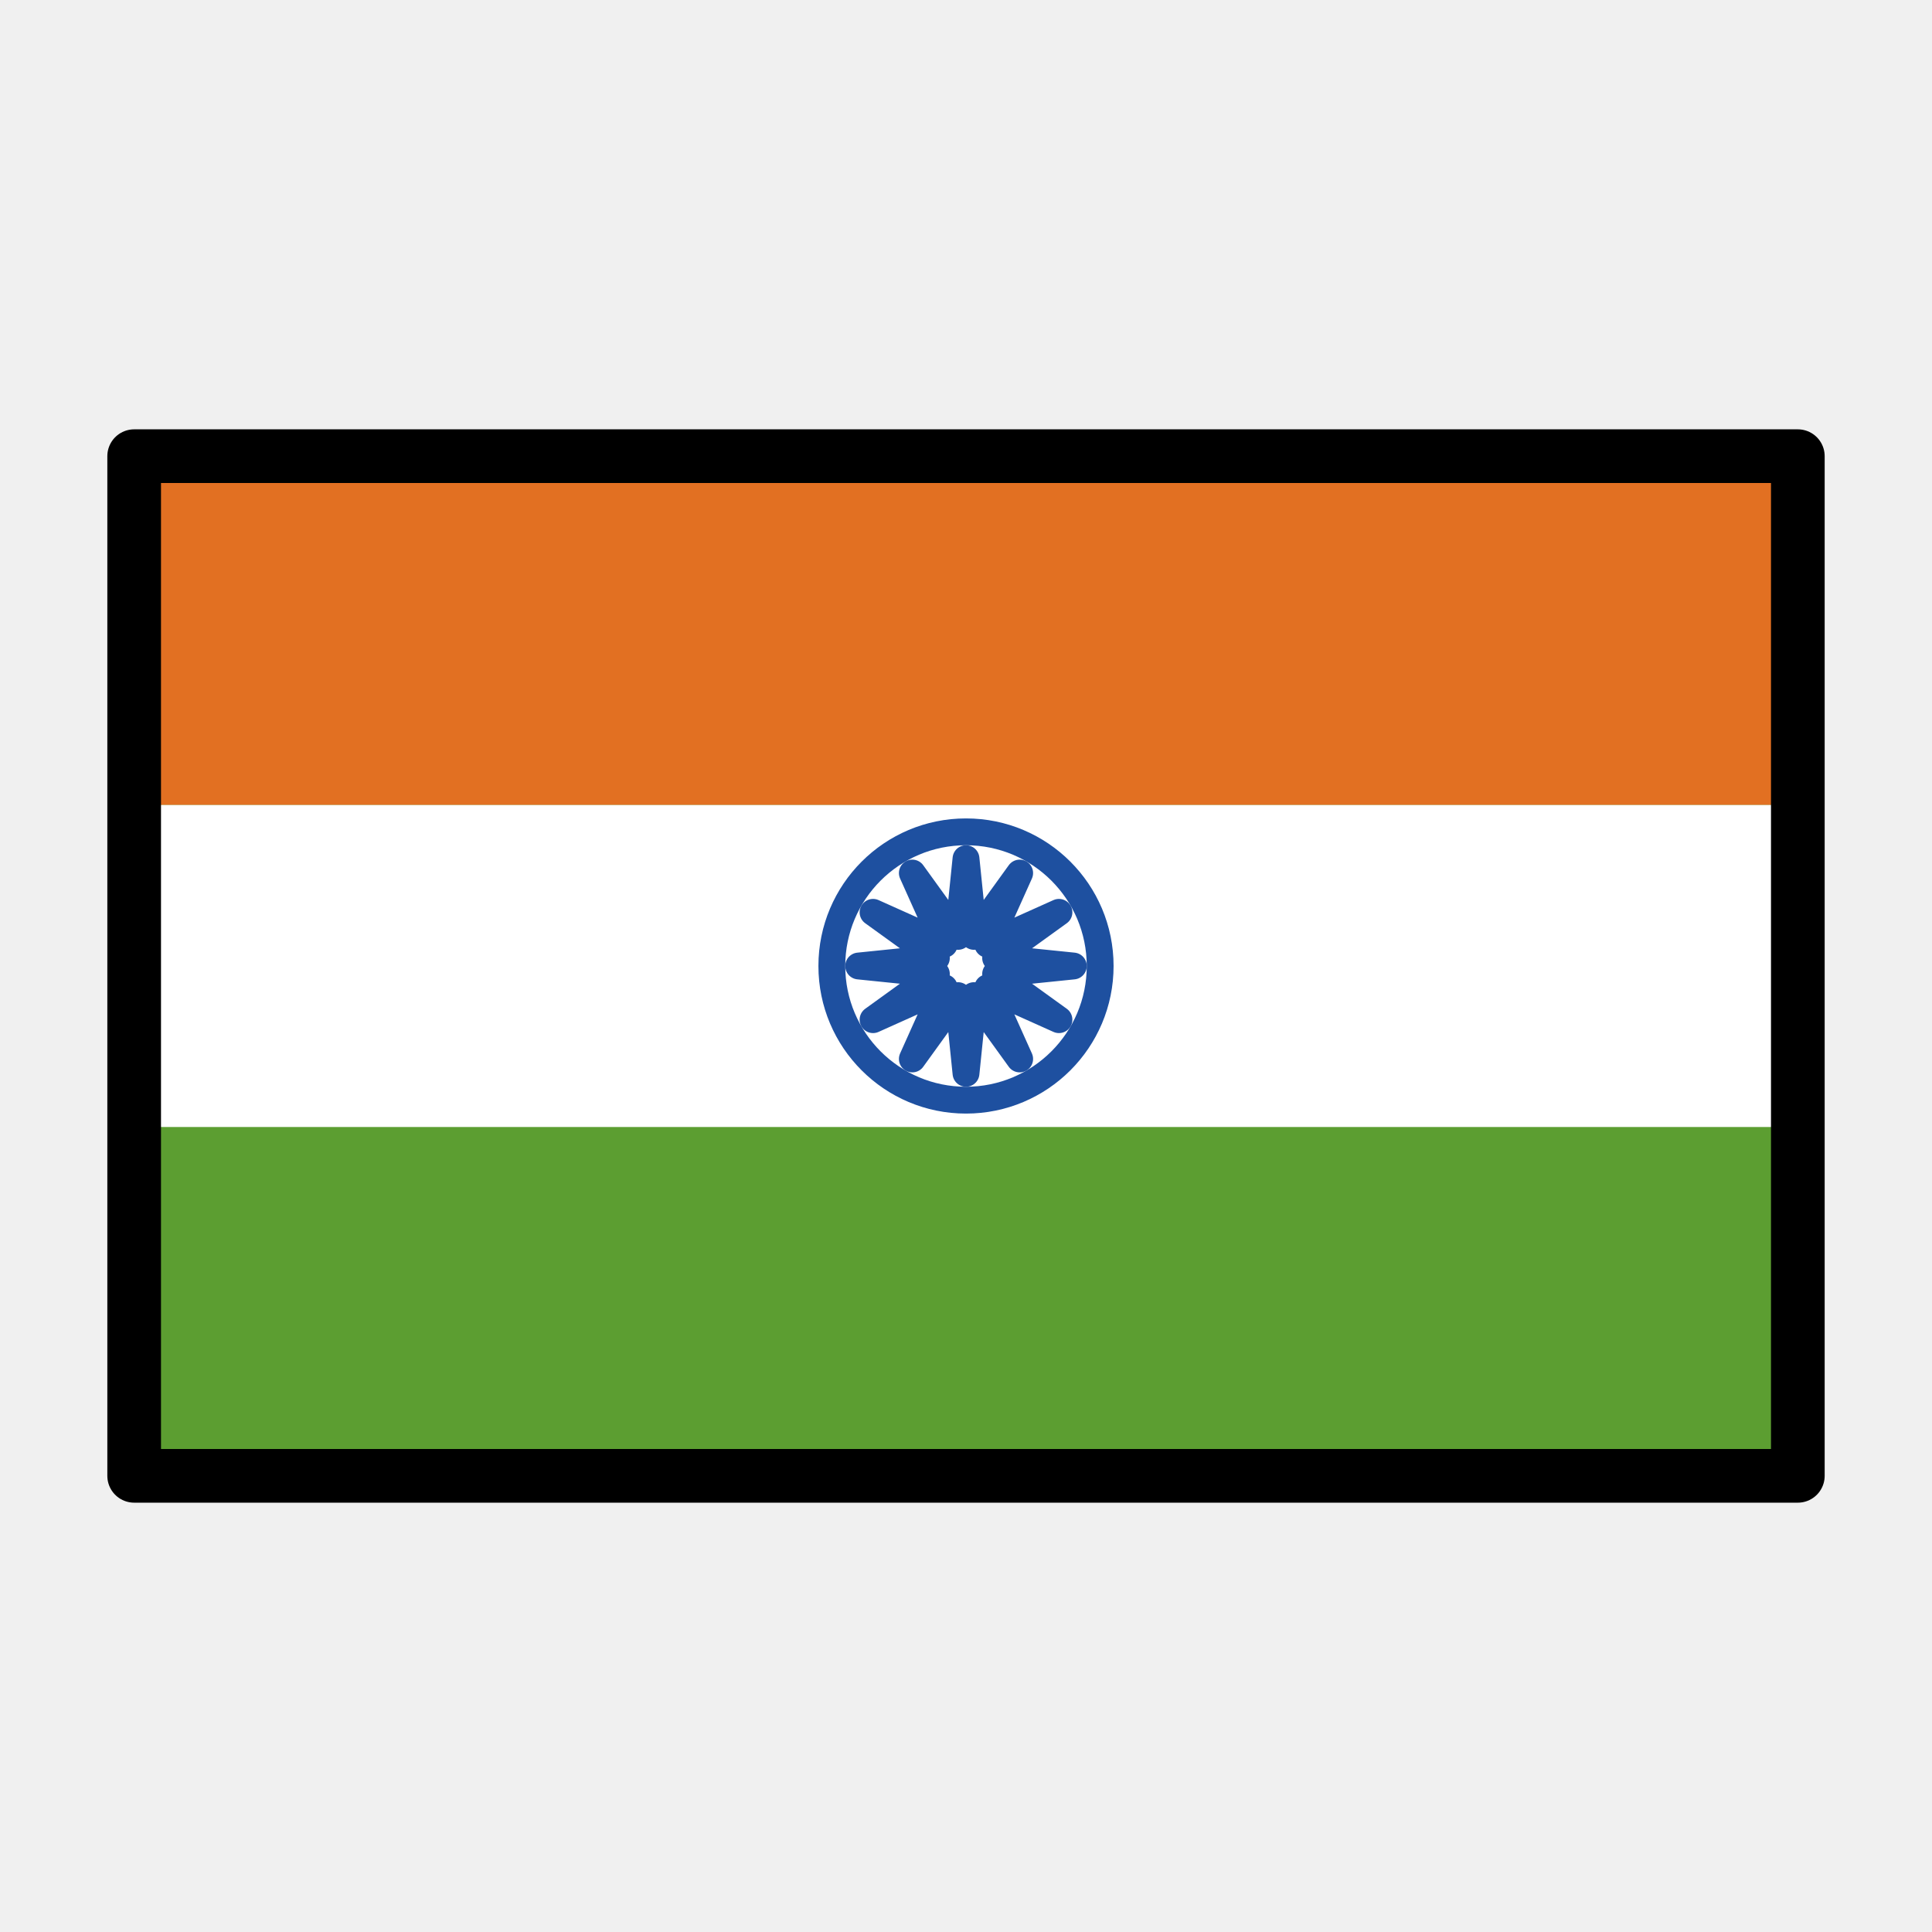
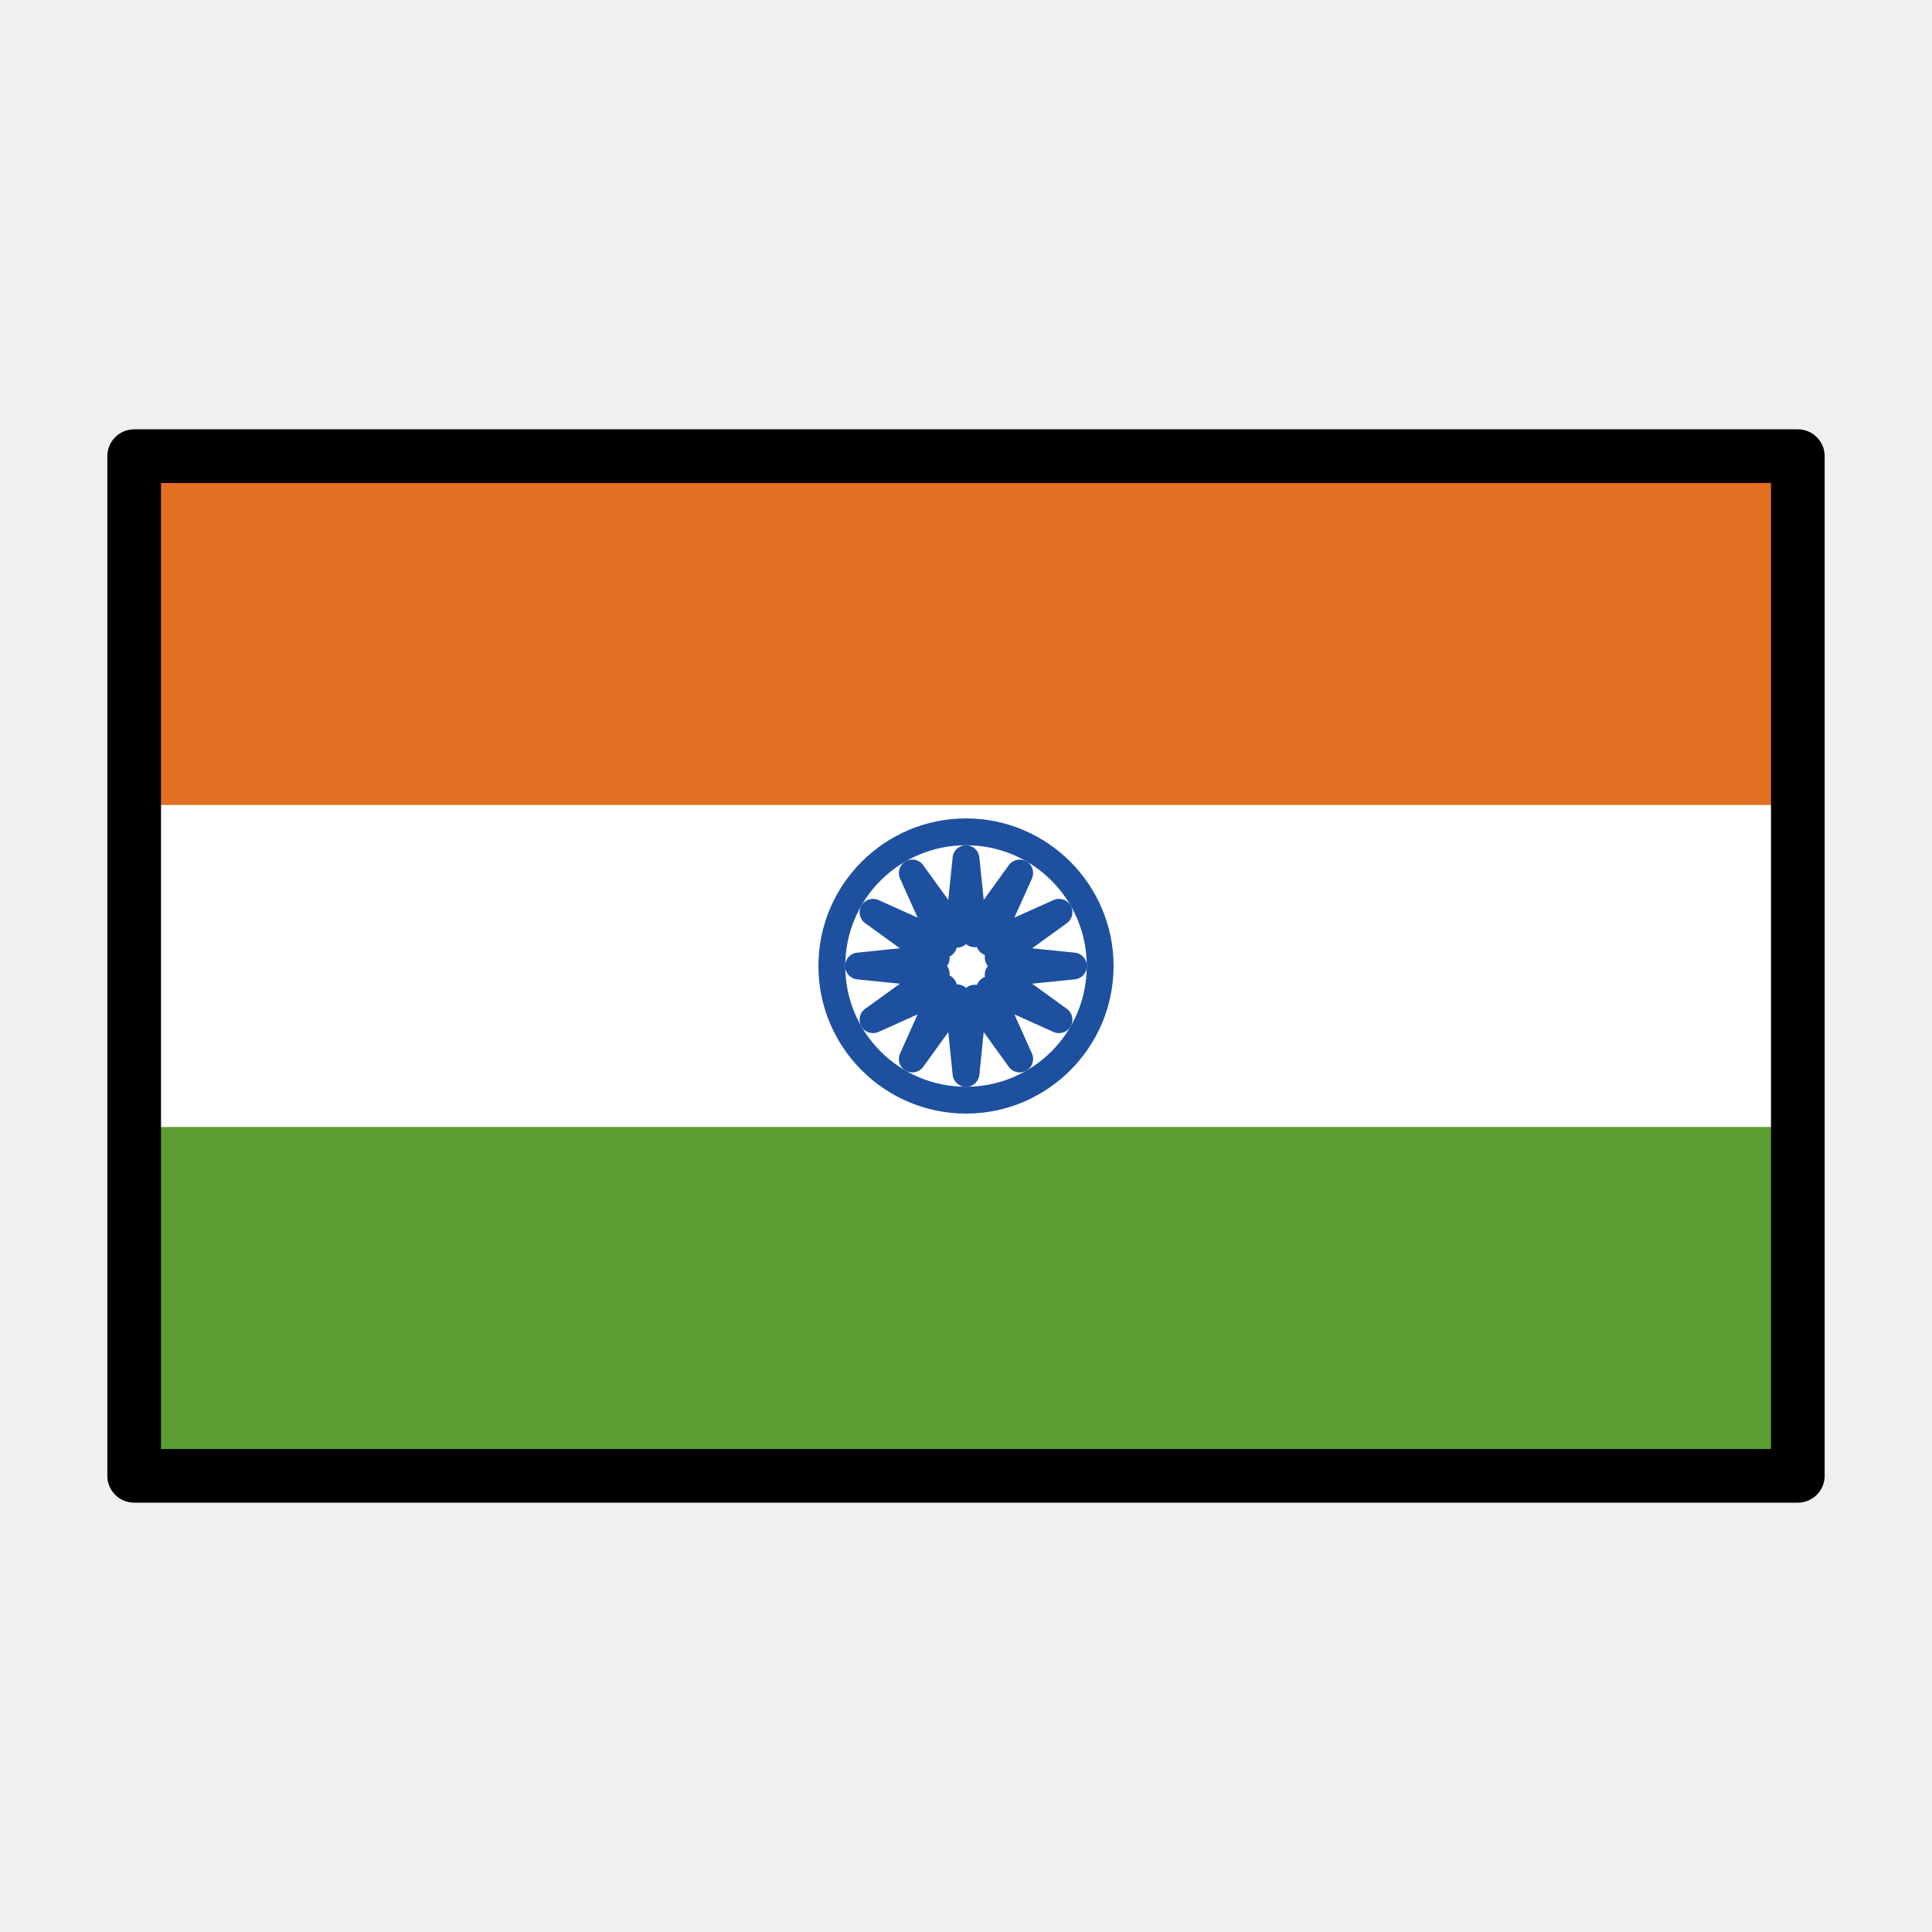
- <svg xmlns="http://www.w3.org/2000/svg" id="emoji" viewBox="0 0 72 72">
-   <g id="color">
-     <rect x="5" y="17" width="62" height="38" fill="#5c9e31" />
-     <rect x="5" y="17" width="62" height="13" fill="#e27022" />
-     <rect x="5" y="30" width="62" height="12" fill="#fff" />
-     <polygon fill="none" stroke="#1e50a0" stroke-linecap="round" stroke-linejoin="round" points="36.296 34.896 38 32.536 36.808 35.192 39.464 34 37.104 35.704 40 36 37.104 36.296 39.464 38 36.808 36.808 38 39.464 36.296 37.104 36 40 35.704 37.104 34 39.464 35.192 36.808 32.536 38 34.896 36.296 32 36 34.896 35.704 32.536 34 35.192 35.192 34 32.536 35.704 34.896 36 32 36.296 34.896" />
-     <circle cx="36" cy="36" r="5" fill="none" stroke="#1e50a0" stroke-linecap="round" stroke-linejoin="round" />
-   </g>
-   <g id="line">
-     <rect x="5" y="17" width="62" height="38" fill="none" stroke="#000" stroke-linecap="round" stroke-linejoin="round" stroke-width="2" />
-   </g>
+ <svg xmlns="http://www.w3.org/2000/svg" id="emoji" viewBox="0 0 72 72" version="1.1">
+   <defs id="defs110968" />
+   <path id="path111139" style="fill:#5c9e31" d="M 5,17 H 67 V 55 H 5 Z" />
+   <path id="path111142" style="fill:#e27022" d="M 5,17 H 67 V 30 H 5 Z" />
+   <path id="path111145" style="fill:#ffffff" d="M 5,30 H 67 V 42 H 5 Z" />
+   <path style="color:#000000;fill:#1e50a0;stroke-linecap:round;stroke-linejoin:round;-inkscape-stroke:none" d="m 36,31.5 a 0.5,0.5 0 0 0 -0.498,0.449 l -0.162,1.588 -0.934,-1.293 a 0.5,0.5 0 0 0 -0.863,0.496 l 0.654,1.457 -1.457,-0.654 a 0.5,0.5 0 0 0 -0.496,0.863 l 1.293,0.934 -1.588,0.162 a 0.5,0.5 0 0 0 0,0.996 l 1.588,0.162 -1.293,0.934 a 0.5,0.5 0 0 0 0.496,0.863 l 1.457,-0.654 -0.654,1.457 a 0.5,0.5 0 0 0 0.863,0.496 l 0.934,-1.293 0.162,1.588 a 0.5,0.5 0 0 0 0.996,0 l 0.162,-1.588 0.934,1.293 a 0.5,0.5 0 0 0 0.863,-0.496 l -0.654,-1.457 1.457,0.654 a 0.5,0.5 0 0 0 0.496,-0.863 l -1.293,-0.934 1.588,-0.162 a 0.5,0.5 0 0 0 0,-0.996 l -1.588,-0.162 1.293,-0.934 a 0.5,0.5 0 0 0 -0.496,-0.863 l -1.457,0.654 0.654,-1.457 A 0.5,0.5 0 0 0 37.594,32.244 l -0.934,1.293 -0.162,-1.588 A 0.5,0.5 0 0 0 36,31.5 Z m 0,3.684 a 0.5,0.5 0 0 0 0.408,0.109 0.5,0.5 0 0 0 0.299,0.299 A 0.5,0.5 0 0 0 36.816,36 0.5,0.5 0 0 0 36.707,36.408 0.5,0.5 0 0 0 36.408,36.707 0.5,0.5 0 0 0 36,36.816 0.5,0.5 0 0 0 35.654,36.684 0.5,0.5 0 0 0 35.387,36.352 0.5,0.5 0 0 0 35.293,36 0.5,0.5 0 0 0 35.387,35.648 0.5,0.5 0 0 0 35.654,35.316 0.5,0.5 0 0 0 36,35.184 Z" id="path111130" />
+   <path style="color:#000000;fill:#1e50a0;stroke-linecap:round;stroke-linejoin:round;-inkscape-stroke:none" d="m 36,30.5 c -3.032,0 -5.5,2.468 -5.5,5.5 0,3.032 2.468,5.5 5.5,5.5 3.032,0 5.5,-2.468 5.5,-5.5 0,-3.032 -2.468,-5.5 -5.5,-5.5 z m 0,1 c 2.491,0 4.5,2.009 4.5,4.5 0,2.491 -2.009,4.5 -4.5,4.5 -2.491,0 -4.5,-2.009 -4.5,-4.5 0,-2.491 2.009,-4.5 4.5,-4.5 z" id="path111133" />
+   <path style="color:#000000;fill:#000000;stroke-linecap:round;stroke-linejoin:round;-inkscape-stroke:none" d="m 5,16 a 1,1 0 0 0 -1,1 v 38 a 1,1 0 0 0 1,1 h 62 a 1,1 0 0 0 1,-1 V 17 a 1,1 0 0 0 -1,-1 z m 1,2 H 66 V 54 H 6 Z" id="path111136" />
</svg>
